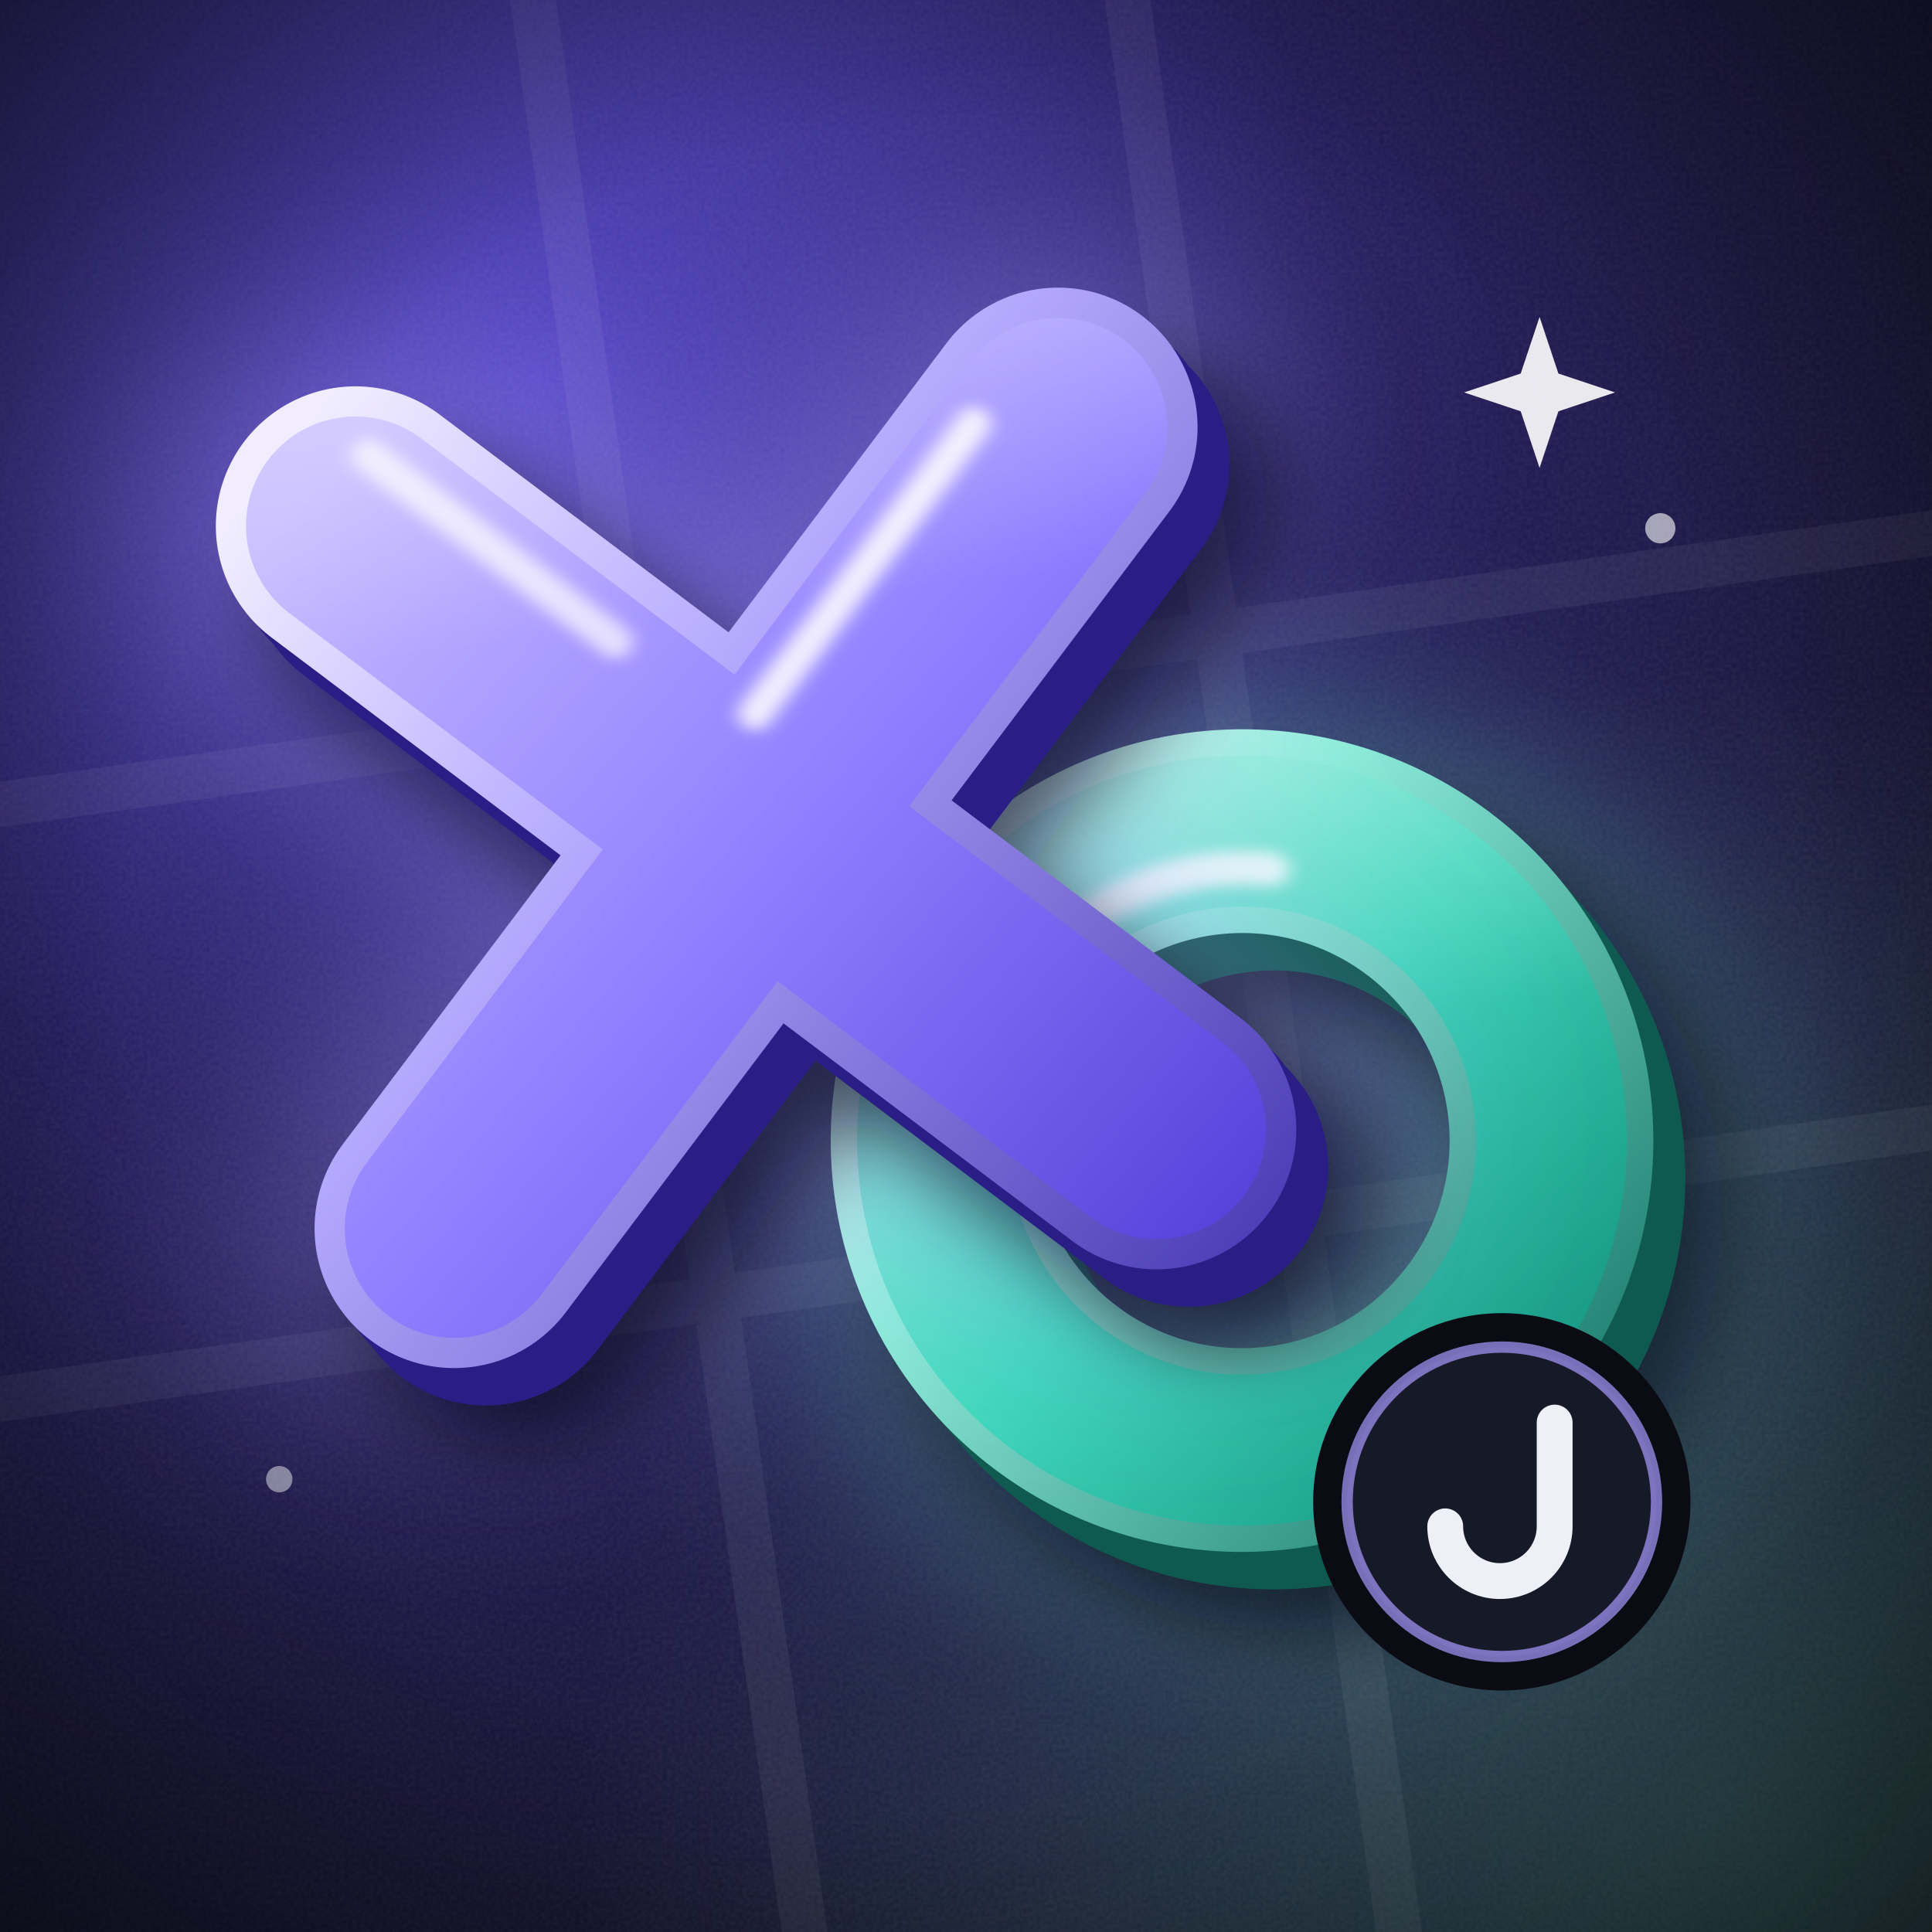
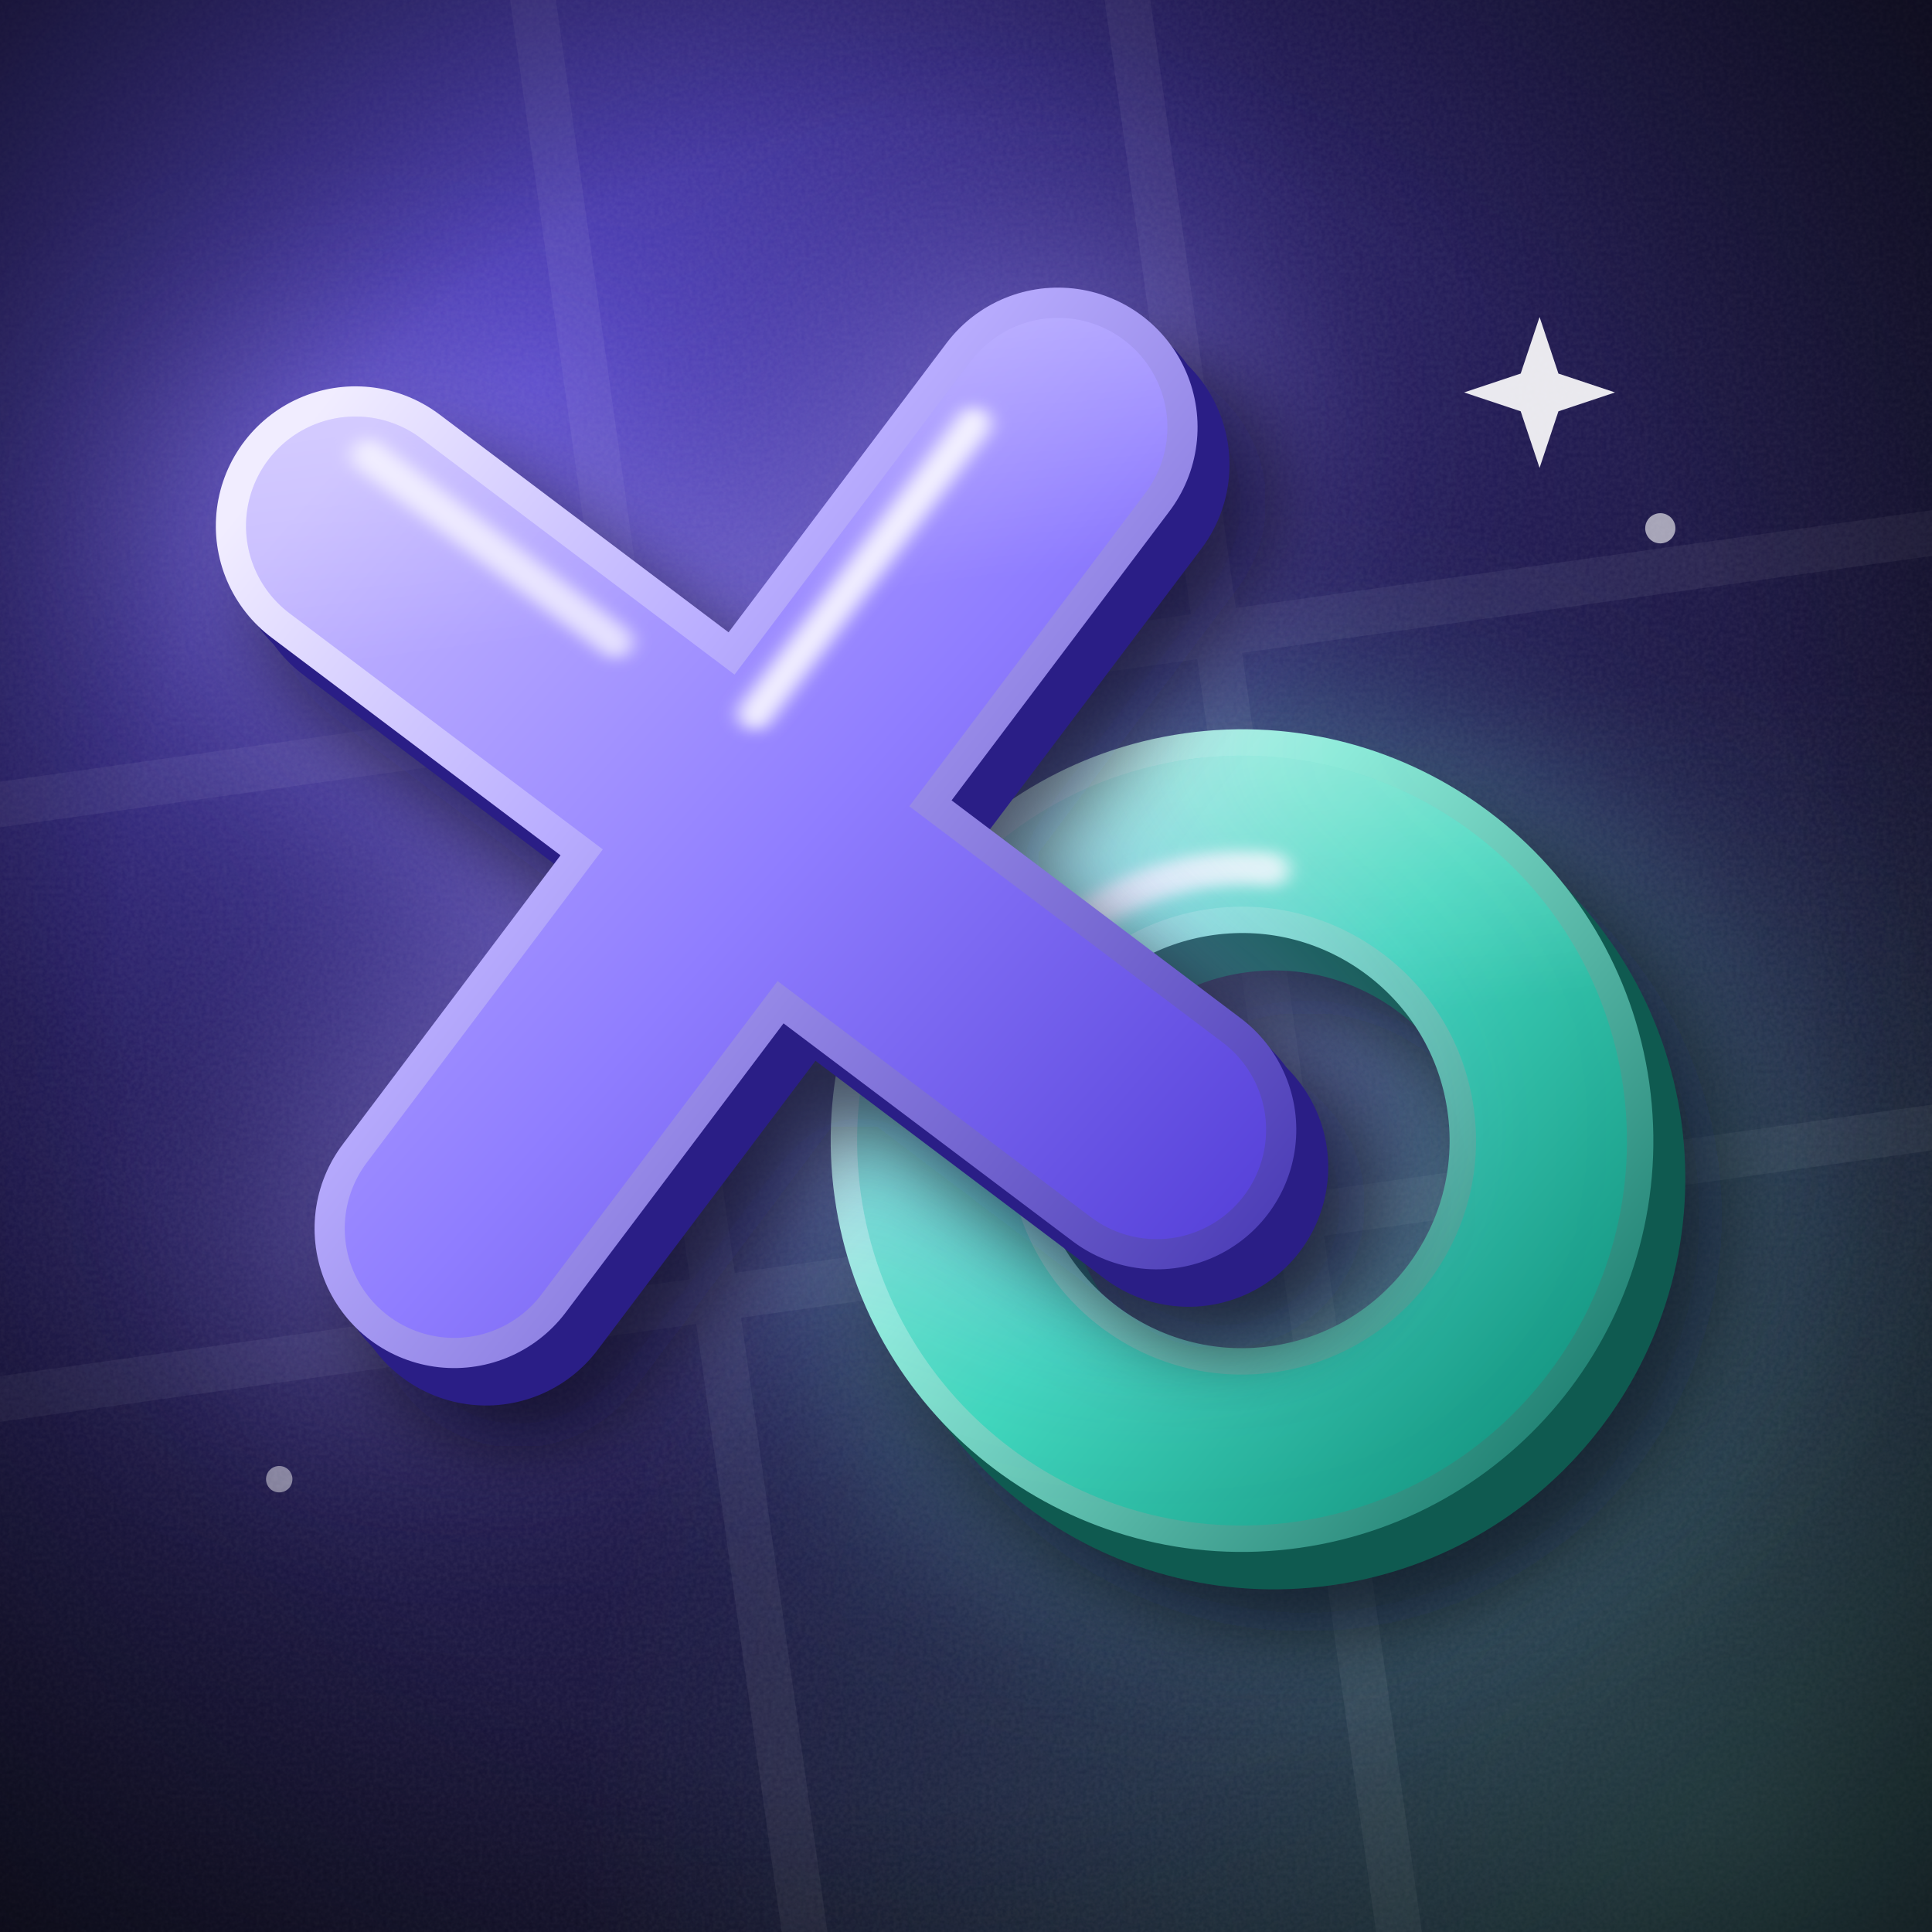
<svg xmlns="http://www.w3.org/2000/svg" viewBox="0 0 512 512" width="512" height="512" role="img" aria-label="Tic-Tac-Typed">
  <defs>
    <radialGradient id="ground" cx="0.28" cy="0.2" r="1">
      <stop offset="0" stop-color="#5343c4" />
      <stop offset="0.42" stop-color="#231b5c" />
      <stop offset="1" stop-color="#0a0b13" />
    </radialGradient>
    <radialGradient id="rim" cx="0.9" cy="0.95" r="0.6">
      <stop offset="0" stop-color="#6fdcc8" stop-opacity="0.3" />
      <stop offset="1" stop-color="#6fdcc8" stop-opacity="0" />
    </radialGradient>
    <radialGradient id="vignette" cx="0.5" cy="0.5" r="0.72">
      <stop offset="0.6" stop-color="#05060c" stop-opacity="0" />
      <stop offset="1" stop-color="#05060c" stop-opacity="0.6" />
    </radialGradient>
    <linearGradient id="x-edge" gradientUnits="userSpaceOnUse" x1="96" y1="96" x2="330" y2="340">
      <stop offset="0" stop-color="#f1edff" />
      <stop offset="0.35" stop-color="#b9adff" />
      <stop offset="1" stop-color="#4a3bb5" />
    </linearGradient>
    <linearGradient id="x-face" gradientUnits="userSpaceOnUse" x1="110" y1="100" x2="320" y2="340">
      <stop offset="0" stop-color="#c4b8ff" />
      <stop offset="0.5" stop-color="#8f7dff" />
      <stop offset="1" stop-color="#5540d8" />
    </linearGradient>
    <linearGradient id="o-edge" gradientUnits="userSpaceOnUse" x1="232" y1="212" x2="412" y2="404">
      <stop offset="0" stop-color="#eafffb" />
      <stop offset="0.35" stop-color="#8cebd9" />
      <stop offset="1" stop-color="#17786a" />
    </linearGradient>
    <linearGradient id="o-face" gradientUnits="userSpaceOnUse" x1="240" y1="214" x2="404" y2="400">
      <stop offset="0" stop-color="#a4f7e6" />
      <stop offset="0.5" stop-color="#3fd6bc" />
      <stop offset="1" stop-color="#12917e" />
    </linearGradient>
    <linearGradient id="gloss" x1="0" y1="0" x2="0" y2="1">
      <stop offset="0" stop-color="#ffffff" stop-opacity="0.55" />
      <stop offset="0.5" stop-color="#ffffff" stop-opacity="0" />
    </linearGradient>
    <filter id="blur-xl" x="-50%" y="-50%" width="200%" height="200%">
      <feGaussianBlur stdDeviation="30" />
    </filter>
    <filter id="blur-m" x="-50%" y="-50%" width="200%" height="200%">
      <feGaussianBlur stdDeviation="11" />
    </filter>
    <filter id="blur-s" x="-50%" y="-50%" width="200%" height="200%">
      <feGaussianBlur stdDeviation="2.2" />
    </filter>
    <filter id="grain" x="0" y="0" width="100%" height="100%">
      <feTurbulence type="fractalNoise" baseFrequency="0.9" numOctaves="2" seed="7" />
      <feColorMatrix values="0 0 0 0 1  0 0 0 0 1  0 0 0 0 1  0 0 0 0.07 0" />
    </filter>
    <path id="x" d="M112 118L300 306M300 118L112 306" />
    <circle id="o" cx="322" cy="312" r="82" />
    <mask id="x-mask">
      <use href="#x" fill="none" stroke="#fff" stroke-width="58" stroke-linecap="round" />
    </mask>
    <mask id="o-mask">
      <use href="#o" fill="none" stroke="#fff" stroke-width="40" />
    </mask>
  </defs>
  <rect width="512" height="512" fill="url(#ground)" />
  <rect width="512" height="512" fill="url(#rim)" />
  <g fill="none" stroke="#ffffff" stroke-opacity="0.055" stroke-width="12" stroke-linecap="round" transform="rotate(-8 256 256)">
    <path d="M178 -20V532M334 -20V532M-20 178H532M-20 334H532" />
  </g>
  <rect width="512" height="512" filter="url(#grain)" />
  <rect width="512" height="512" fill="url(#vignette)" />
  <g transform="rotate(-8 256 256)">
    <use href="#o" fill="none" stroke="#6fdcc8" stroke-width="70" opacity="0.4" filter="url(#blur-xl)" />
    <use href="#o" fill="none" stroke="#04050a" stroke-width="56" opacity="0.6" transform="translate(14 22)" filter="url(#blur-m)" />
    <use href="#o" fill="none" stroke="#0f5a50" stroke-width="54" transform="translate(7 11)" />
    <use href="#o" fill="none" stroke="#0f5a50" stroke-width="54" transform="translate(3.5 5.5)" />
    <use href="#o" fill="none" stroke="url(#o-edge)" stroke-width="54" />
    <use href="#o" fill="none" stroke="url(#o-face)" stroke-width="40" />
    <g mask="url(#o-mask)">
      <rect x="220" y="210" width="210" height="150" fill="url(#gloss)" opacity="0.5" />
      <path d="M254 290A72 72 0 0 1 340 242" fill="none" stroke="#ffffff" stroke-opacity="0.8" stroke-width="9" stroke-linecap="round" filter="url(#blur-s)" />
    </g>
    <use href="#x" fill="none" stroke="#a99bff" stroke-width="96" stroke-linecap="round" opacity="0.42" filter="url(#blur-xl)" />
    <use href="#x" fill="none" stroke="#04050a" stroke-width="76" stroke-linecap="round" opacity="0.62" transform="translate(14 22)" filter="url(#blur-m)" />
    <use href="#x" fill="none" stroke="#2a1e86" stroke-width="74" stroke-linecap="round" transform="translate(7 11)" />
    <use href="#x" fill="none" stroke="#2a1e86" stroke-width="74" stroke-linecap="round" transform="translate(3.5 5.5)" />
    <use href="#x" fill="none" stroke="url(#x-edge)" stroke-width="74" stroke-linecap="round" />
    <use href="#x" fill="none" stroke="url(#x-face)" stroke-width="58" stroke-linecap="round" />
    <g mask="url(#x-mask)">
      <rect x="70" y="80" width="280" height="150" fill="url(#gloss)" opacity="0.55" />
      <path d="M278 114L210 182" fill="none" stroke="#ffffff" stroke-opacity="0.85" stroke-width="9" stroke-linecap="round" filter="url(#blur-s)" />
      <path d="M118 100L176 158" fill="none" stroke="#ffffff" stroke-opacity="0.7" stroke-width="9" stroke-linecap="round" filter="url(#blur-s)" />
    </g>
  </g>
  <g fill="#ffffff">
    <path d="M408 84l5 15 15 5-15 5-5 15-5-15-15-5 15-5z" opacity="0.9" />
    <circle cx="440" cy="140" r="4" opacity="0.6" />
    <circle cx="74" cy="392" r="3.5" opacity="0.45" />
  </g>
-   <g transform="translate(398 398)">
-     <circle r="50" fill="#0a0b13" />
-     <circle r="41" fill="#161927" />
-     <circle r="41" fill="none" stroke="#a99bff" stroke-opacity="0.7" stroke-width="3" />
-     <path d="M7 -22V5.5a14.5 14.5 0 0 1-29 0" fill="none" stroke="#eef0f7" stroke-width="9.5" stroke-linecap="round" transform="translate(7 1)" />
-   </g>
</svg>
